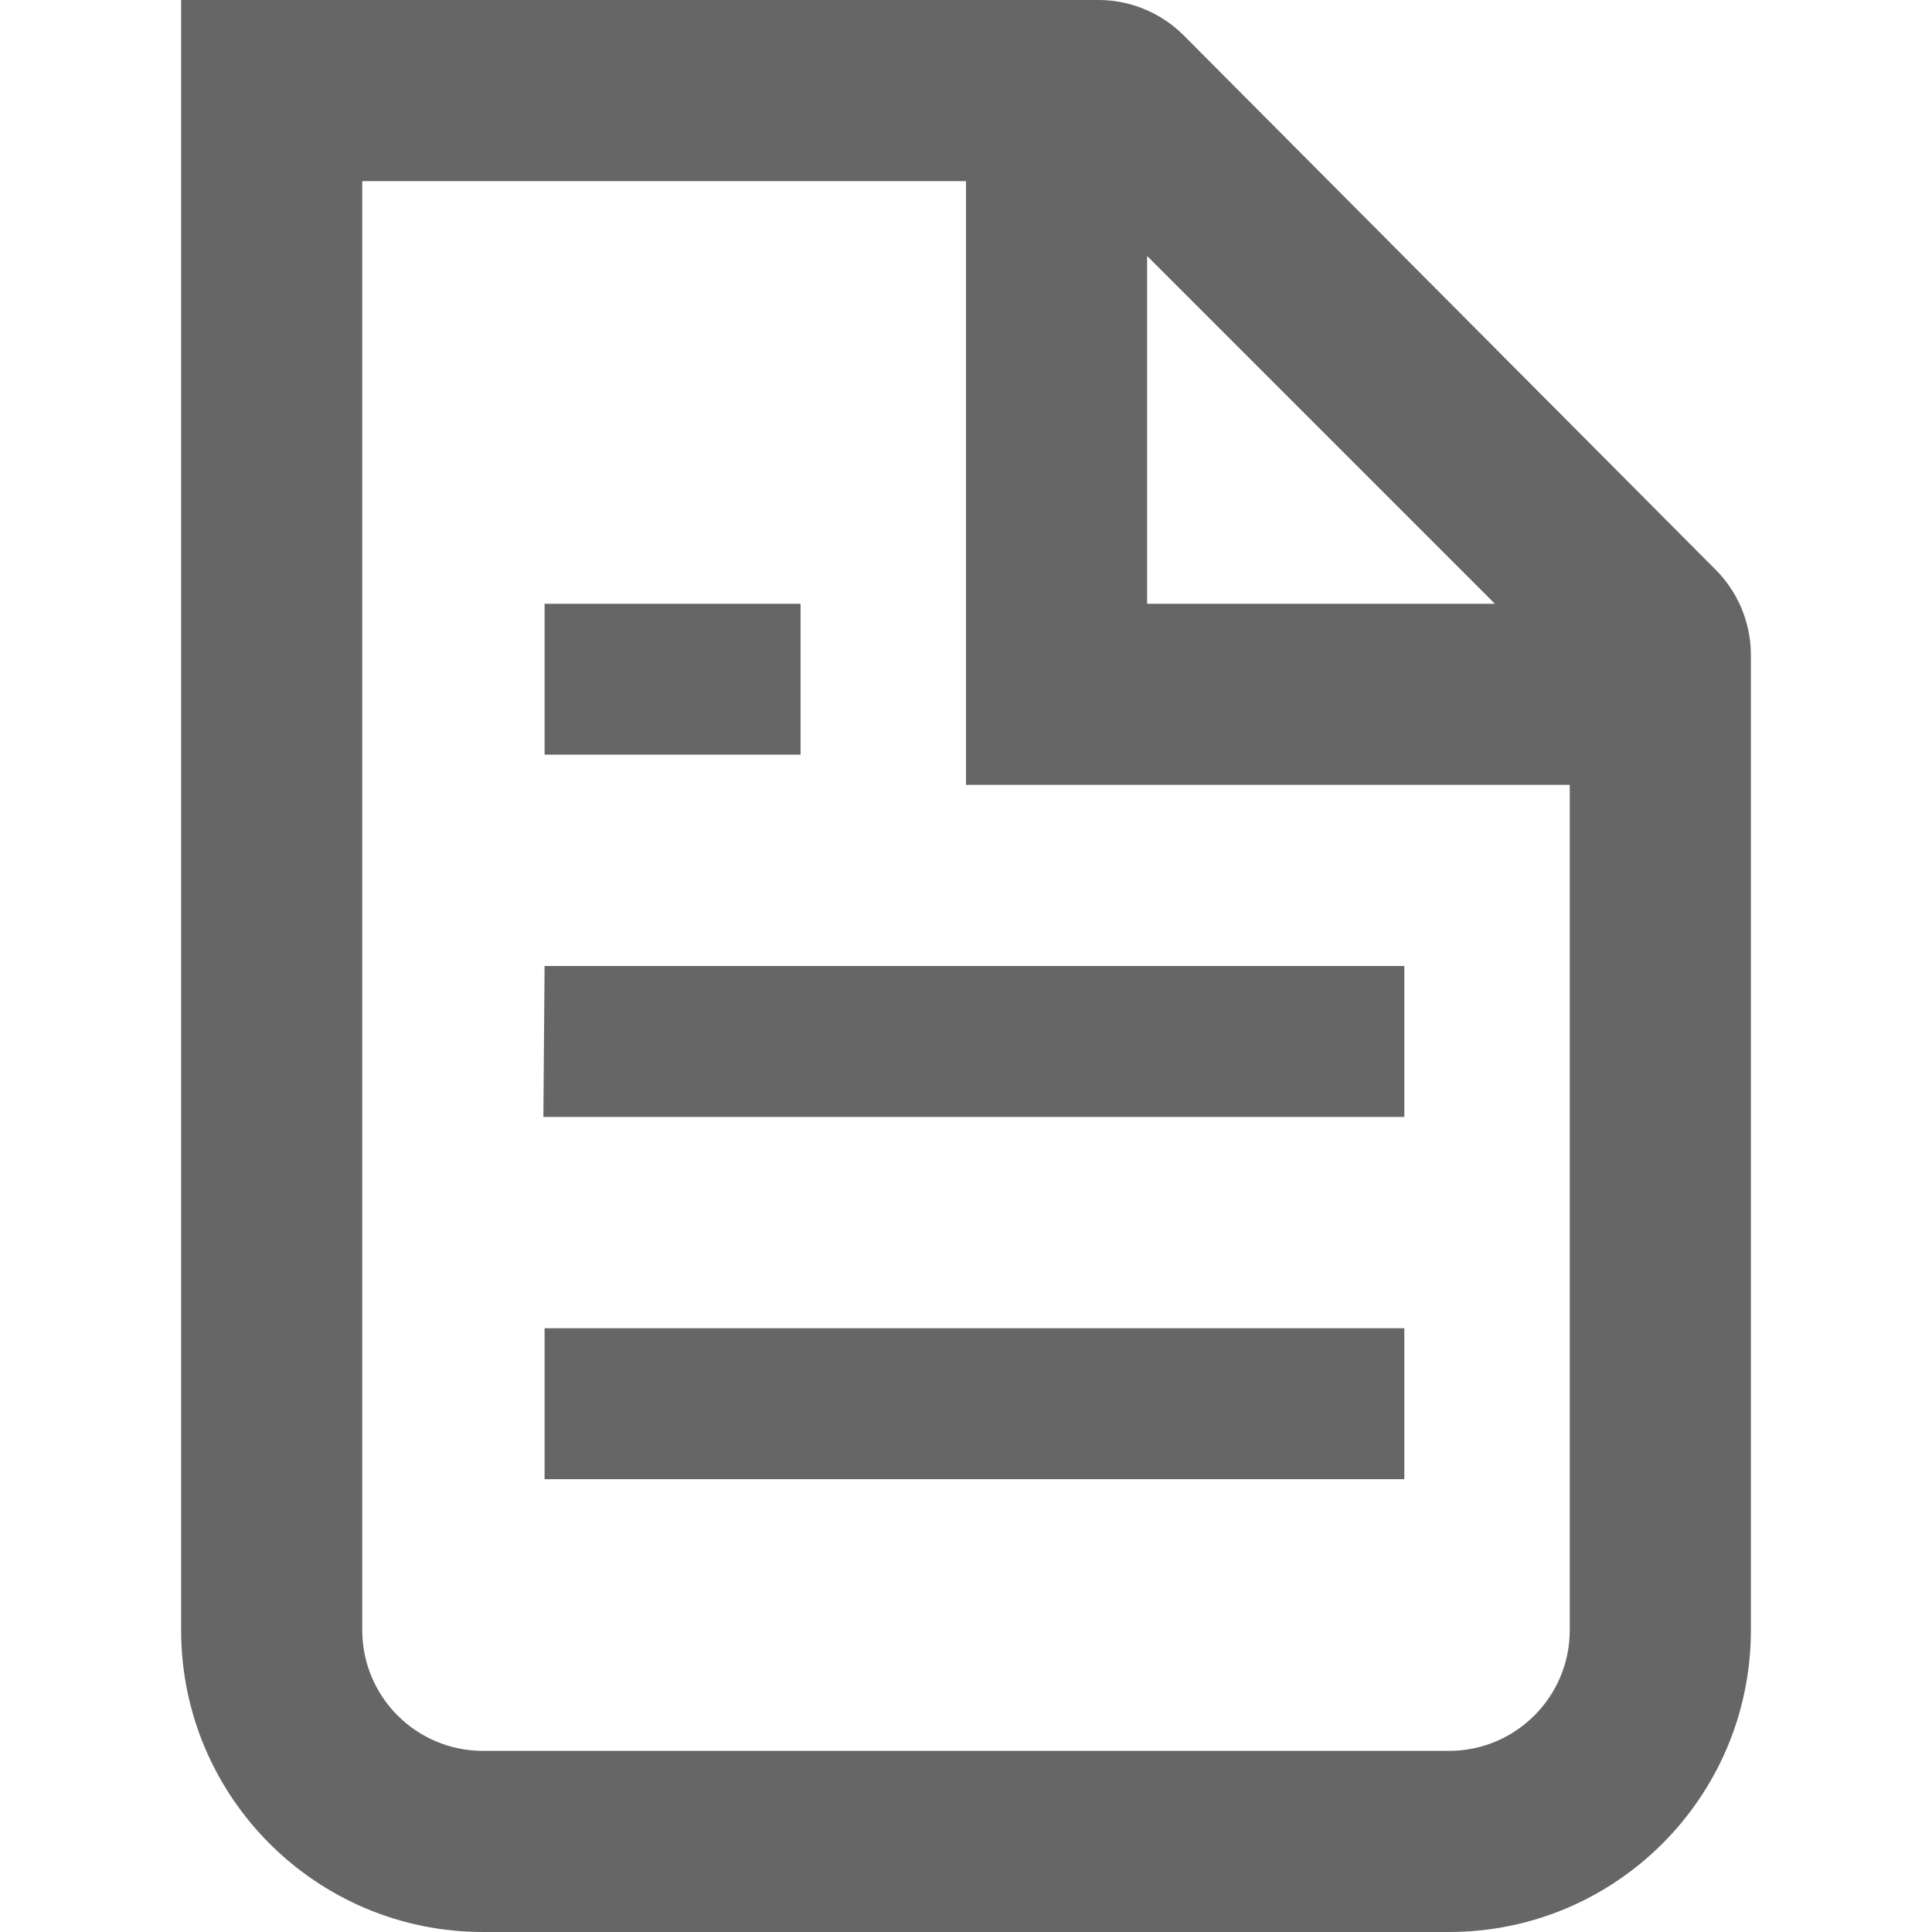
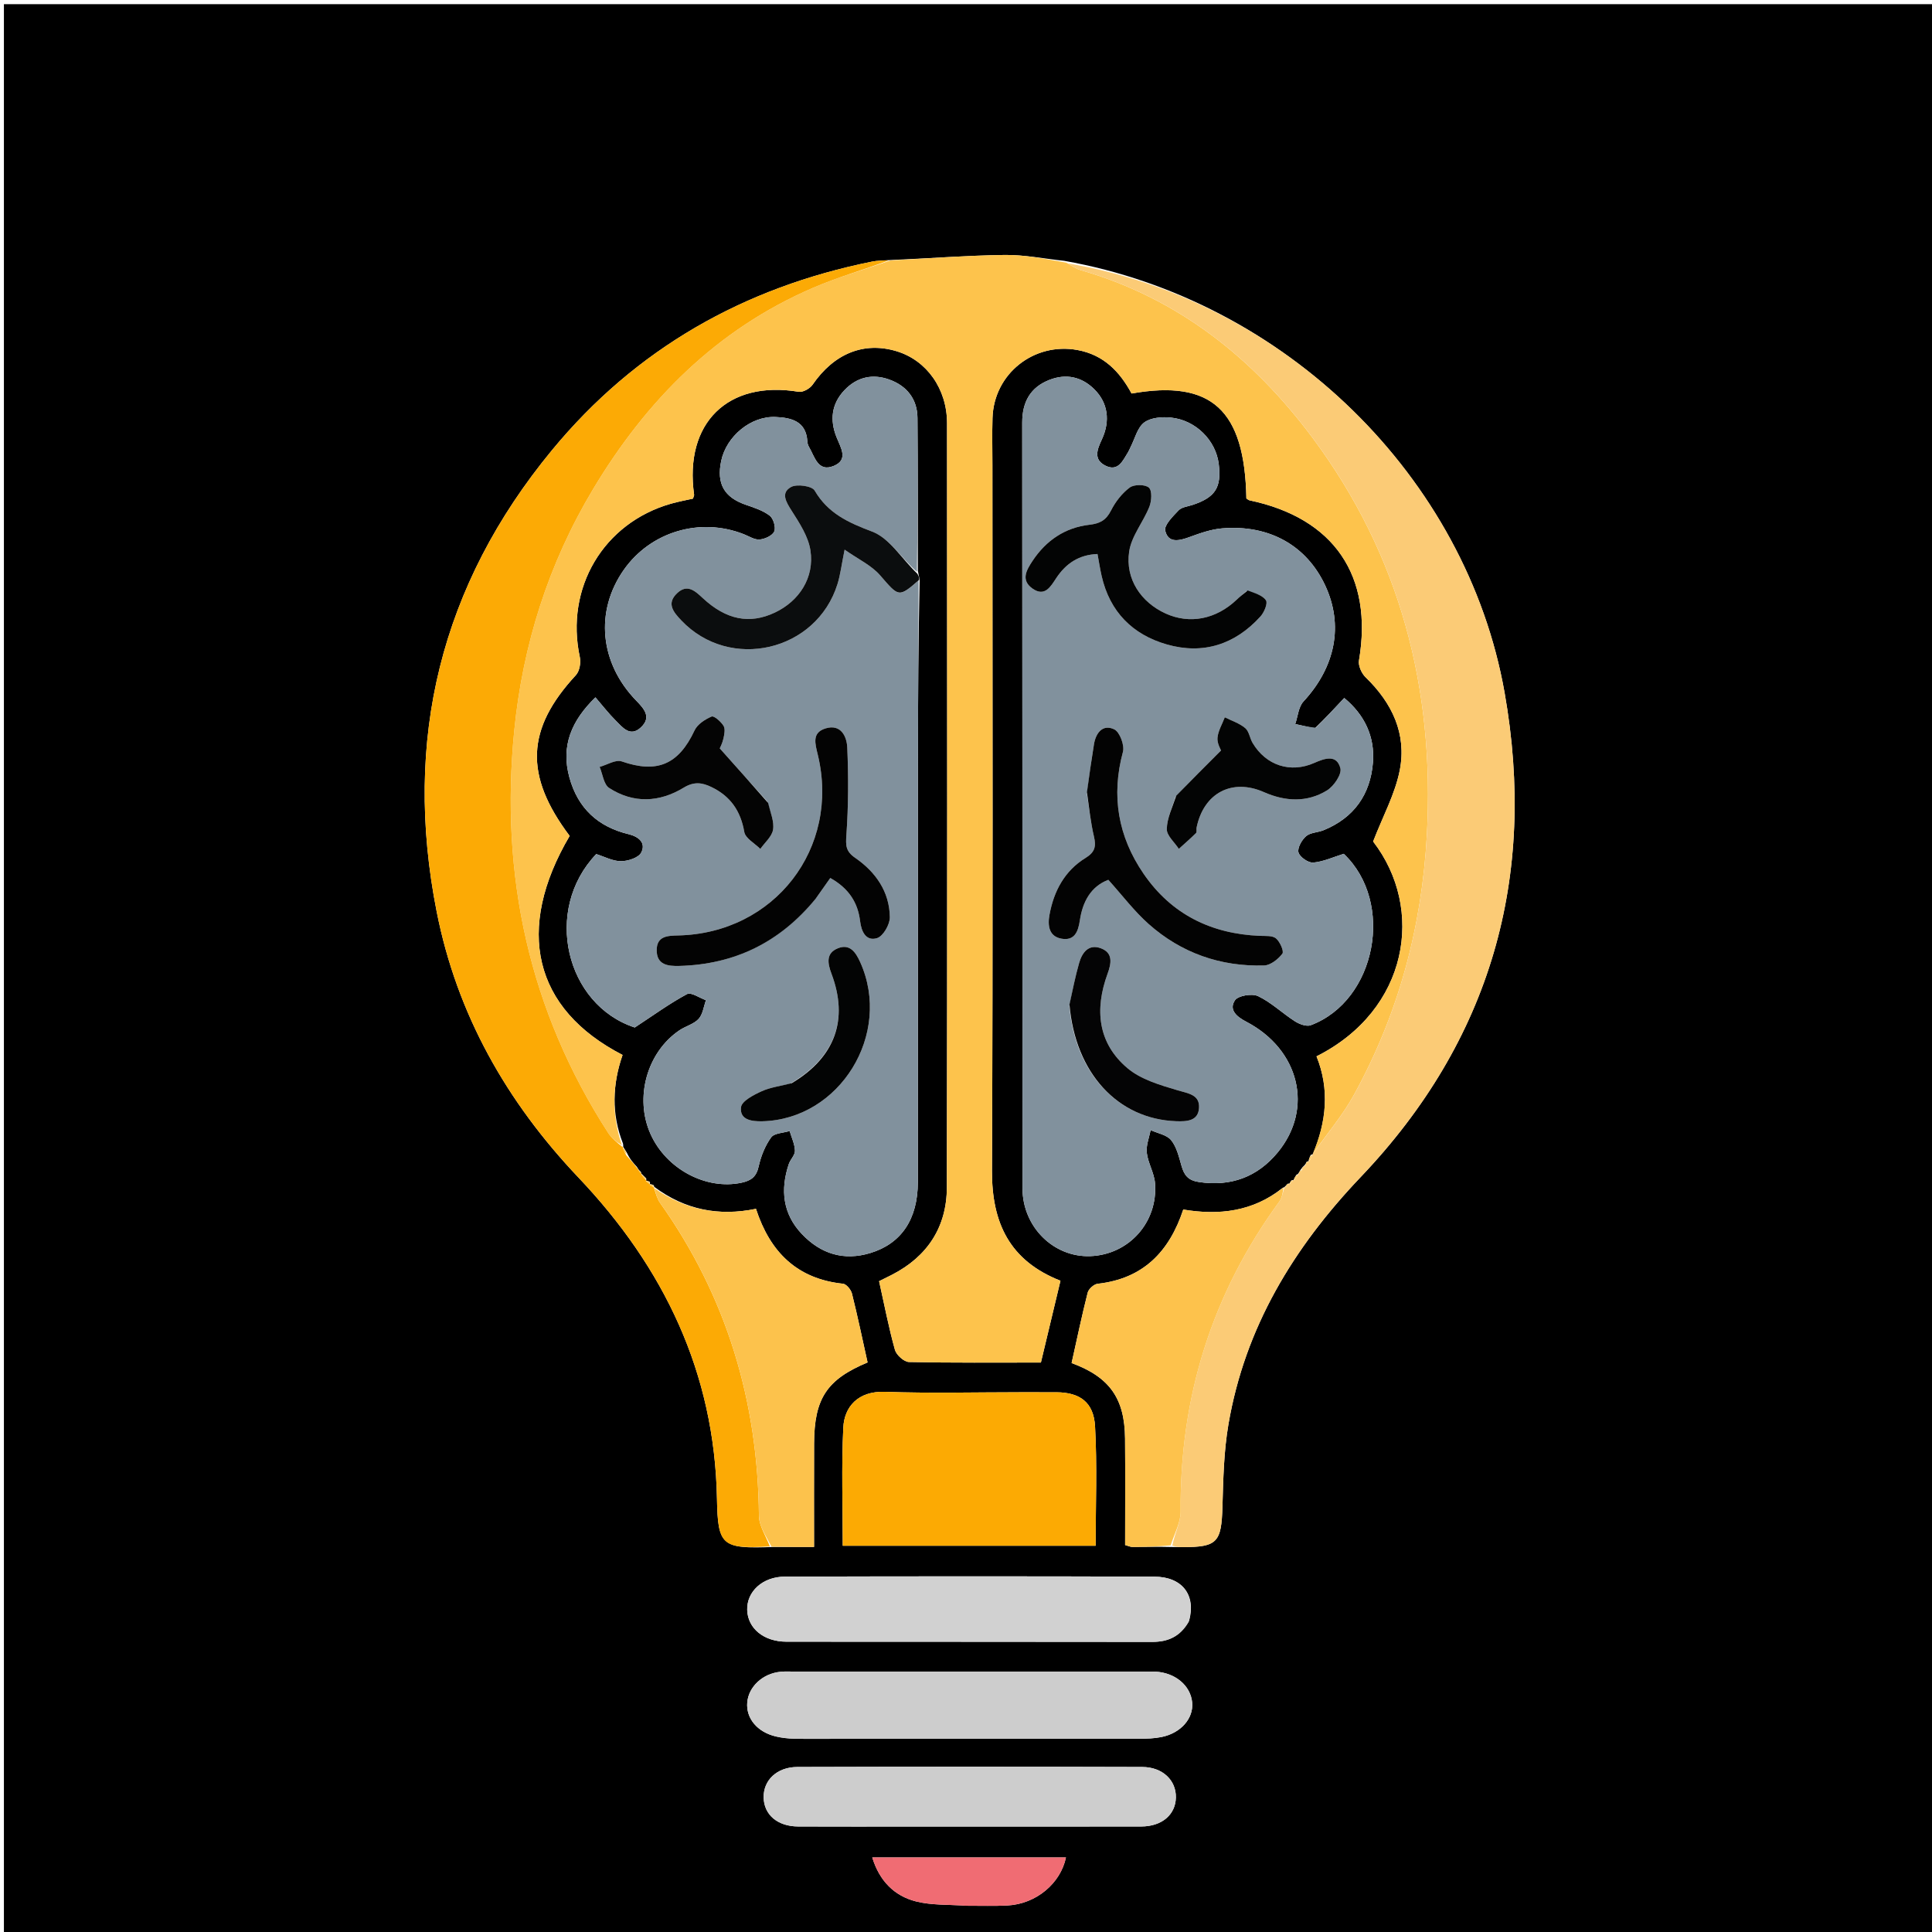
- <svg xmlns="http://www.w3.org/2000/svg" fill="none" viewBox="0 0 16 16">
-   <path d="M14.5 13.5V5.41a1 1 0 0 0-.3-.7L9.8.29A1 1 0 0 0 9.08 0H1.5v13.5A2.5 2.5 0 0 0 4 16h8a2.5 2.5 0 0 0 2.5-2.5m-1.5 0v-7H8v-5H3v12a1 1 0 0 0 1 1h8a1 1 0 0 0 1-1M9.5 5V2.12L12.38 5zM5.13 5h-.62v1.25h2.12V5zm-.62 3h7.12v1.25H4.5zm.62 3h-.62v1.25h7.12V11z" clip-rule="evenodd" fill="#666" fill-rule="evenodd" />
+ <svg xmlns="http://www.w3.org/2000/svg" version="1.1" id="Layer_1" x="0px" y="0px" width="100%" viewBox="0 0 512 512" enable-background="new 0 0 512 512" xml:space="preserve">
+   <path fill="#000000" opacity="1" stroke="none" d=" M299,513   C199.358,513 100.215,513 1.036,513   C1.036,342.399 1.036,171.798 1.036,1.099   C171.559,1.099 342.118,1.099 512.839,1.099   C512.839,171.667 512.839,342.333 512.839,513   C441.798,513 370.649,513 299,513  M341.206,313.722   C340.97,313.97 340.734,314.218 340.484,314.521   C340.484,314.521 340.428,314.53 339.838,314.858   C332.045,321.102 323.065,322.133 313.577,320.539   C309.851,331.802 302.883,338.884 290.886,340.216   C289.903,340.325 288.496,341.583 288.25,342.553   C286.675,348.755 285.37,355.027 283.988,361.222   C294.059,364.928 298.058,370.587 298.15,381.213   C298.232,390.649 298.167,400.085 298.167,409.453   C299.148,409.724 299.609,409.962 300.069,409.96   C303.392,409.945 306.715,409.881 310.926,409.979   C311.759,409.986 312.593,409.998 313.426,410   C322.617,410.014 323.696,408.711 323.961,399.288   C324.167,392.003 324.323,384.63 325.545,377.474   C329.93,351.793 342.79,330.616 360.602,311.925   C395.112,275.711 407.371,232.43 398.733,183.556   C388.613,126.293 340.324,79.405 282.018,69.119   C276.747,68.565 271.468,67.494 266.205,67.566   C256.138,67.704 246.079,68.492 235.158,68.956   C233.834,69.068 232.484,69.051 231.19,69.311   C197.136,76.155 168.471,92.413 146.321,119.25   C116.759,155.069 106.734,196.097 115.724,241.6   C121.102,268.819 134.259,292.003 153.325,312.086   C175.925,335.89 189.383,363.811 190.004,397.147   C190.234,409.53 191.231,410.543 204.925,409.958   C208.364,409.958 211.803,409.958 215.732,409.958   C215.732,400.456 215.703,391.506 215.74,382.557   C215.788,370.617 219.095,365.579 229.916,361.059   C228.57,355 227.294,348.875 225.778,342.81   C225.519,341.774 224.302,340.299 223.404,340.204   C211.207,338.919 204.065,331.803 200.34,320.35   C190.514,322.378 181.547,320.619 173.397,314.539   C173.397,314.539 173.407,314.715 173.261,314.102   C172.892,313.939 172.523,313.775 172.111,313.841   C172.111,313.841 172.344,313.862 172.233,313.214   C171.854,313.025 171.475,312.836 171.081,312.916   C171.081,312.916 171.351,312.917 171.26,312.295   C170.821,311.87 170.382,311.444 169.97,311.024   C169.97,311.024 169.969,311.052 169.816,310.518   C169.528,310.288 169.239,310.058 168.797,309.245   C167.858,308.225 166.919,307.204 166.131,305.496   C165.784,304.951 165.437,304.407 165.148,303.911   C165.148,303.911 165.218,303.879 165.11,303.094   C162.004,295.247 162.293,287.317 164.987,279.572   C141.352,267.391 136.393,246.271 150.963,221.526   C138.879,205.484 139.421,193.165 152.609,178.928   C153.582,177.878 153.979,175.63 153.661,174.149   C149.73,155.839 159.881,138.602 177.821,133.483   C179.824,132.911 181.885,132.543 183.644,132.143   C183.857,131.461 183.968,131.295 183.947,131.148   C181.265,112.089 192.887,100.706 211.668,103.829   C212.787,104.015 214.643,102.971 215.348,101.944   C221.026,93.68 228.951,90.442 237.656,93.093   C245.574,95.504 250.972,103.041 250.977,112.146   C251.012,179.643 251.058,247.139 250.93,314.635   C250.91,325.139 245.815,332.989 236.362,337.835   C235.227,338.417 234.078,338.975 232.97,339.526   C234.369,345.807 235.523,351.833 237.166,357.723   C237.545,359.084 239.577,360.914 240.883,360.943   C252.366,361.196 263.857,361.089 275.849,361.089   C277.58,353.852 279.29,346.702 281.034,339.408   C267.565,334.111 262.826,324.096 262.885,310.282   C263.151,247.953 263.001,185.623 263.001,123.293   C263.001,119.126 262.898,114.957 263.023,110.794   C263.378,99.009 274.025,90.651 285.534,92.756   C292.552,94.04 296.772,98.548 299.879,104.287   C321.095,100.536 329.859,108.65 330.303,132.092   C330.583,132.265 330.844,132.534 331.147,132.597   C353.558,137.306 363.951,152.618 360.143,175.043   C359.911,176.41 360.833,178.455 361.896,179.483   C368.932,186.288 372.841,194.491 370.948,204.141   C369.718,210.409 366.485,216.285 363.892,223.007   C377.661,240.854 373.327,267.65 348.891,279.944   C352.422,288.675 351.51,297.344 347.912,305.892   C347.912,305.892 347.893,305.828 347.329,306.091   C347.082,306.659 346.834,307.227 346.762,307.816   C346.762,307.816 346.749,307.64 346.24,307.911   C346.1,308.266 345.96,308.621 345.379,309.128   C345.117,309.343 344.998,309.62 344.549,310.167   C344.401,310.462 344.252,310.758 344.023,311.031   C344.023,311.031 344.071,311.099 343.543,311.345   C343.238,311.83 342.932,312.316 342.801,312.819   C342.801,312.819 342.787,312.645 342.24,312.812   C342.02,313.111 341.8,313.411 341.732,313.728   C341.732,313.728 341.705,313.578 341.206,313.722  M243.239,151.246   C243.216,137.75 243.251,124.253 243.139,110.758   C243.097,105.693 240.274,102.247 235.674,100.587   C231.278,99.001 227.145,99.877 223.805,103.383   C220.301,107.059 219.897,111.381 221.693,115.866   C222.828,118.702 224.921,121.838 220.928,123.481   C216.728,125.21 215.9,120.982 214.371,118.399   C214.126,117.985 213.984,117.459 213.955,116.976   C213.639,111.582 209.649,110.69 205.546,110.508   C198.98,110.217 192.508,115.62 191.133,122.114   C189.84,128.22 191.922,131.818 197.706,133.795   C199.889,134.542 202.207,135.292 203.988,136.66   C204.965,137.411 205.653,139.753 205.191,140.827   C204.713,141.935 202.727,142.845 201.321,142.973   C199.983,143.095 198.53,142.129 197.15,141.584   C185.526,136.986 172.385,140.893 165.273,151.072   C157.641,161.997 158.91,175.687 168.6,185.664   C170.747,187.875 172.716,190.091 169.83,192.782   C166.977,195.444 164.971,192.741 163.146,190.931   C161.299,189.099 159.703,187.013 157.797,184.806   C151.544,190.891 148.559,197.599 150.912,206.088   C153.166,214.22 158.474,219.118 166.613,221.075   C169.222,221.702 171.276,223.371 169.925,225.949   C169.206,227.322 166.41,228.225 164.552,228.224   C162.358,228.222 160.165,227.013 158.009,226.34   C143.814,241.198 149.941,266.325 168.221,272.296   C173.178,269.045 177.456,265.926 182.077,263.444   C183.148,262.869 185.387,264.468 187.088,265.066   C186.473,266.753 186.26,268.809 185.137,270.028   C183.857,271.418 181.683,271.937 180.042,273.049   C171.415,278.894 168.097,290.959 172.408,300.553   C176.593,309.868 187.188,315.429 196.503,313.431   C199.107,312.873 200.45,311.848 201.056,309.109   C201.654,306.41 202.756,303.64 204.358,301.422   C205.187,300.275 207.579,300.257 209.264,299.728   C209.773,301.468 210.62,303.199 210.67,304.952   C210.703,306.12 209.444,307.269 209.028,308.515   C206.753,315.326 207.443,321.72 212.528,327.054   C217.505,332.276 223.592,334.229 230.705,332.049   C238.849,329.552 243.228,323.116 243.238,313.274   C243.274,275.782 243.236,238.29 243.263,200.798   C243.274,185.139 243.379,169.481 243.716,153.542   C243.609,153.093 243.503,152.644 243.239,151.246  M348.425,193.044   C346.7,192.653 344.975,192.262 343.25,191.871   C343.949,189.854 344.107,187.336 345.435,185.901   C353.914,176.741 356.115,165.67 351.174,155.117   C346.237,144.573 336.387,138.996 323.891,140.021   C320.983,140.26 318.085,141.281 315.312,142.296   C312.563,143.304 309.597,144.059 308.797,140.637   C308.454,139.166 310.833,136.833 312.345,135.243   C313.163,134.384 314.75,134.234 316.008,133.819   C322.07,131.819 323.762,129.186 322.975,122.924   C322.195,116.719 316.923,111.351 310.325,110.667   C307.974,110.423 304.964,110.653 303.231,111.96   C301.412,113.331 300.762,116.253 299.606,118.499   C299.378,118.943 299.21,119.421 298.948,119.842   C297.556,122.075 296.332,125.086 292.947,123.401   C289.736,121.804 290.728,119.166 291.963,116.541   C294.335,111.501 293.575,106.723 290.04,103.198   C286.618,99.786 282.482,98.971 278.106,100.672   C273.083,102.625 270.895,106.508 270.9,111.997   C270.967,179.632 270.927,247.267 270.973,314.902   C270.98,325.151 279.224,333.255 288.951,332.891   C299.133,332.509 306.89,323.948 306.095,313.577   C305.886,310.855 304.243,308.257 303.913,305.523   C303.679,303.581 304.543,301.507 304.917,299.492   C306.784,300.345 309.222,300.738 310.373,302.168   C311.844,303.994 312.433,306.612 313.114,308.972   C313.82,311.417 314.819,312.81 317.713,313.247   C326.246,314.537 333.261,311.87 338.591,305.425   C348.222,293.78 344.366,278.116 330.262,270.76   C327.759,269.455 325.586,267.632 327.263,265.103   C328.099,263.842 331.801,263.224 333.408,263.99   C336.918,265.664 339.844,268.525 343.166,270.654   C344.338,271.405 346.225,272.121 347.353,271.698   C364.745,265.178 369.674,239.114 356.108,226.267   C353.394,227.109 350.752,228.349 348.022,228.593   C346.732,228.708 344.463,227.143 344.116,225.92   C343.776,224.721 344.972,222.597 346.12,221.602   C347.263,220.612 349.231,220.635 350.757,220.016   C358.788,216.756 363.156,210.56 363.84,202.126   C364.406,195.152 361.564,189.373 356.238,184.974   C353.574,187.828 351.313,190.25 348.425,193.044  M270.49,368.958   C258.513,368.959 246.524,369.272 234.563,368.843   C227.3,368.583 223.749,372.903 223.484,378.306   C222.975,388.699 223.336,399.134 223.336,409.637   C245.947,409.637 268.124,409.637 290.357,409.637   C290.357,398.86 290.785,388.4 290.2,377.997   C289.839,371.578 286.153,369.009 279.967,368.963   C277.14,368.942 274.312,368.959 270.49,368.958  M222.504,460.8   C248.957,460.8 275.411,460.81 301.864,460.782   C303.846,460.78 305.87,460.721 307.802,460.331   C312.961,459.289 316.33,455.381 315.938,451.174   C315.518,446.673 311.424,443.249 306.135,443.002   C305.139,442.956 304.139,442.993 303.141,442.993   C272.362,442.993 241.582,442.993 210.803,442.994   C209.472,442.994 208.131,442.908 206.812,443.04   C202.113,443.509 198.4,446.977 198.032,451.144   C197.66,455.351 200.665,459.012 205.609,460.18   C207.208,460.558 208.881,460.735 210.526,460.773   C214.184,460.859 217.846,460.8 222.504,460.8  M315.144,429.434   C316.975,422.713 313.351,417.857 305.865,417.83   C273.243,417.709 240.621,417.732 207.999,417.822   C202.057,417.838 197.864,421.829 198.016,426.67   C198.168,431.529 202.399,435.059 208.423,435.066   C240.712,435.106 273.002,435.06 305.292,435.12   C309.464,435.128 312.728,433.804 315.144,429.434  M242.5,484.052   C262.478,484.051 282.456,484.069 302.434,484.036   C307.892,484.028 311.525,480.923 311.621,476.371   C311.716,471.828 308.136,468.287 302.7,468.271   C272.234,468.177 241.767,468.178 211.301,468.27   C205.862,468.286 202.28,471.817 202.374,476.357   C202.469,480.943 206.06,484.013 211.533,484.037   C221.522,484.08 231.511,484.051 242.5,484.052  M256.508,505.044   C260,505.03 263.501,505.155 266.985,504.971   C274.57,504.573 281.046,499.148 282.489,492.25   C265.478,492.25 248.451,492.25 231.158,492.25   C233.062,498.452 236.983,502.425 242.734,503.892   C246.828,504.937 251.248,504.706 256.508,505.044  z" />
+   <path fill="#81919D" opacity="1" stroke="none" d=" M348.738,192.858   C351.313,190.25 353.574,187.828 356.238,184.974   C361.564,189.373 364.406,195.152 363.84,202.126   C363.156,210.56 358.788,216.756 350.757,220.016   C349.231,220.635 347.263,220.612 346.12,221.602   C344.972,222.597 343.776,224.721 344.116,225.92   C344.463,227.143 346.732,228.708 348.022,228.593   C350.752,228.349 353.394,227.109 356.108,226.267   C369.674,239.114 364.745,265.178 347.353,271.698   C346.225,272.121 344.338,271.405 343.166,270.654   C339.844,268.525 336.918,265.664 333.408,263.99   C331.801,263.224 328.099,263.842 327.263,265.103   C325.586,267.632 327.759,269.455 330.262,270.76   C344.366,278.116 348.222,293.78 338.591,305.425   C333.261,311.87 326.246,314.537 317.713,313.247   C314.819,312.81 313.82,311.417 313.114,308.972   C312.433,306.612 311.844,303.994 310.373,302.168   C309.222,300.738 306.784,300.345 304.917,299.492   C304.543,301.507 303.679,303.581 303.913,305.523   C304.243,308.257 305.886,310.855 306.095,313.577   C306.89,323.948 299.133,332.509 288.951,332.891   C279.224,333.255 270.98,325.151 270.973,314.902   C270.927,247.267 270.967,179.632 270.9,111.997   C270.895,106.508 273.083,102.625 278.106,100.672   C282.482,98.971 286.618,99.786 290.04,103.198   C293.575,106.723 294.335,111.501 291.963,116.541   C290.728,119.166 289.736,121.804 292.947,123.401   C296.332,125.086 297.556,122.075 298.948,119.842   C299.21,119.421 299.378,118.943 299.606,118.499   C300.762,116.253 301.412,113.331 303.231,111.96   C304.964,110.653 307.974,110.423 310.325,110.667   C316.923,111.351 322.195,116.719 322.975,122.924   C323.762,129.186 322.07,131.819 316.008,133.819   C314.75,134.234 313.163,134.384 312.345,135.243   C310.833,136.833 308.454,139.166 308.797,140.637   C309.597,144.059 312.563,143.304 315.312,142.296   C318.085,141.281 320.983,140.26 323.891,140.021   C336.387,138.996 346.237,144.573 351.174,155.117   C356.115,165.67 353.914,176.741 345.435,185.901   C344.107,187.336 343.949,189.854 343.25,191.871   C344.975,192.262 346.7,192.653 348.738,192.858  M288.05,210.422   C288.646,214.182 289.037,217.99 289.907,221.685   C290.523,224.299 290.181,225.827 287.694,227.353   C282.136,230.763 279.261,236.152 278.12,242.462   C277.609,245.287 277.966,248.17 281.321,248.763   C284.722,249.364 285.726,246.968 286.172,243.921   C286.897,238.962 289.115,234.903 293.715,233.163   C297.447,237.303 300.569,241.465 304.38,244.853   C313.044,252.557 323.426,256.19 335.005,255.859   C336.704,255.81 338.729,254.196 339.842,252.729   C340.318,252.1 339.204,249.56 338.15,248.684   C337.197,247.891 335.347,248.071 333.885,248.012   C320.941,247.483 310.406,242.279 303.044,231.528   C296.311,221.693 294.429,210.939 297.594,199.242   C298.065,197.501 296.735,193.973 295.282,193.281   C292.271,191.848 290.413,194.166 289.913,197.244   C289.25,201.323 288.666,205.416 288.05,210.422  M330.33,156.659   C329.456,157.418 328.551,158.145 327.712,158.941   C322.246,164.132 315.266,165.49 308.889,162.58   C302.398,159.617 298.159,153.461 299.241,146.162   C299.852,142.038 302.994,138.336 304.596,134.286   C305.198,132.763 305.358,130.031 304.472,129.231   C303.49,128.343 300.565,128.333 299.408,129.188   C297.349,130.708 295.603,132.975 294.432,135.287   C293.133,137.851 291.514,138.745 288.709,139.067   C282.261,139.805 277.242,143.208 273.645,148.624   C272.02,151.071 270.43,153.764 273.661,156.005   C276.917,158.264 278.459,155.397 279.904,153.219   C282.525,149.267 285.97,147.014 290.847,146.816   C291.266,149.065 291.54,150.866 291.943,152.637   C294.101,162.12 300.144,168.198 309.249,170.793   C318.871,173.536 327.323,170.789 334.049,163.355   C335.021,162.28 336.018,159.902 335.5,159.102   C334.63,157.761 332.551,157.204 330.33,156.659  M311.498,211.19   C310.665,214.033 309.259,216.866 309.213,219.721   C309.185,221.449 311.266,223.211 312.4,224.958   C313.929,223.572 315.495,222.222 316.956,220.767   C317.224,220.499 317.014,219.792 317.113,219.307   C318.998,210.143 326.519,206.197 334.944,209.919   C340.589,212.413 346.368,212.729 351.672,209.467   C353.48,208.355 355.63,205.197 355.216,203.597   C354.257,199.894 351.162,200.912 348.31,202.175   C341.969,204.985 335.509,202.842 331.967,196.91   C331.206,195.636 331.028,193.817 329.994,192.949   C328.467,191.668 326.414,191.014 324.585,190.093   C323.897,191.901 322.813,193.673 322.647,195.528   C322.514,197.014 323.495,198.599 323.584,198.883   C319.286,203.189 315.602,206.878 311.498,211.19  M283.387,266.631   C284.964,284.43 296.257,296.562 311.654,297.131   C314.543,297.237 317.498,297.086 317.75,293.687   C318.017,290.09 314.933,289.784 312.033,288.924   C307.402,287.551 302.317,286.068 298.761,283.054   C290.897,276.389 290.067,267.474 293.516,258.054   C294.512,255.333 295.041,252.539 291.754,251.307   C288.507,250.089 286.778,252.416 285.982,255.197   C284.983,258.685 284.282,262.258 283.387,266.631  z" />
+   <path fill="#81919D" opacity="1" stroke="none" d=" M243.442,153.822   C243.379,169.481 243.274,185.139 243.263,200.798   C243.236,238.29 243.274,275.782 243.238,313.274   C243.228,323.116 238.849,329.552 230.705,332.049   C223.592,334.229 217.505,332.276 212.528,327.054   C207.443,321.72 206.753,315.326 209.028,308.515   C209.444,307.269 210.703,306.12 210.67,304.952   C210.62,303.199 209.773,301.468 209.264,299.728   C207.579,300.257 205.187,300.275 204.358,301.422   C202.756,303.64 201.654,306.41 201.056,309.109   C200.45,311.848 199.107,312.873 196.503,313.431   C187.188,315.429 176.593,309.868 172.408,300.553   C168.097,290.959 171.415,278.894 180.042,273.049   C181.683,271.937 183.857,271.418 185.137,270.028   C186.26,268.809 186.473,266.753 187.088,265.066   C185.387,264.468 183.148,262.869 182.077,263.444   C177.456,265.926 173.178,269.045 168.221,272.296   C149.941,266.325 143.814,241.198 158.009,226.34   C160.165,227.013 162.358,228.222 164.552,228.224   C166.41,228.225 169.206,227.322 169.925,225.949   C171.276,223.371 169.222,221.702 166.613,221.075   C158.474,219.118 153.166,214.22 150.912,206.088   C148.559,197.599 151.544,190.891 157.797,184.806   C159.703,187.013 161.299,189.099 163.146,190.931   C164.971,192.741 166.977,195.444 169.83,192.782   C172.716,190.091 170.747,187.875 168.6,185.664   C158.91,175.687 157.641,161.997 165.273,151.072   C172.385,140.893 185.526,136.986 197.15,141.584   C198.53,142.129 199.983,143.095 201.321,142.973   C202.727,142.845 204.713,141.935 205.191,140.827   C205.653,139.753 204.965,137.411 203.988,136.66   C202.207,135.292 199.889,134.542 197.706,133.795   C191.922,131.818 189.84,128.22 191.133,122.114   C192.508,115.62 198.98,110.217 205.546,110.508   C209.649,110.69 213.639,111.582 213.955,116.976   C213.984,117.459 214.126,117.985 214.371,118.399   C215.9,120.982 216.728,125.21 220.928,123.481   C224.921,121.838 222.828,118.702 221.693,115.866   C219.897,111.381 220.301,107.059 223.805,103.383   C227.145,99.877 231.278,99.001 235.674,100.587   C240.274,102.247 243.097,105.693 243.139,110.758   C243.251,124.253 243.216,137.75 243,151.534   C238.943,148.044 235.746,142.62 231.155,140.886   C224.784,138.479 219.449,136.075 215.883,129.988   C215.175,128.78 211.172,128.208 209.639,129.058   C206.84,130.61 208.296,133.005 209.8,135.365   C211.876,138.621 214.201,142.165 214.769,145.841   C215.884,153.045 211.817,159.288 205.331,162.343   C198.668,165.483 192.47,164.29 186.245,158.503   C184.167,156.571 182.124,154.666 179.441,157.204   C176.519,159.97 178.511,162.256 180.554,164.415   C193.397,177.986 216.385,172.659 221.946,154.773   C222.714,152.305 223.015,149.692 223.831,145.669   C227.417,148.193 230.931,149.81 233.241,152.471   C238.224,158.211 238.099,158.449 243.442,153.822  M216.393,237.845   C217.593,236.143 218.792,234.441 220.035,232.677   C224.945,235.424 227.357,239.216 227.937,244.123   C228.278,247.002 229.58,249.501 232.438,248.608   C234.044,248.106 235.84,244.994 235.818,243.078   C235.737,236.301 232.049,231.07 226.645,227.348   C224.094,225.592 224.109,224.062 224.306,221.26   C224.849,213.57 224.87,205.812 224.535,198.105   C224.408,195.192 222.865,191.784 218.778,193.036   C215.085,194.168 216.024,197.102 216.735,200.06   C222.682,224.81 205.228,247.33 179.725,247.905   C176.879,247.97 174.051,248.072 174.033,251.778   C174.013,255.72 177,256.061 180.018,255.981   C194.668,255.592 206.667,249.758 216.393,237.845  M203.35,212.432   C199.273,207.869 195.195,203.306 190.747,198.33   C190.792,198.215 191.424,197.016 191.713,195.739   C191.962,194.635 192.253,193.177 191.746,192.356   C191.054,191.235 189.22,189.621 188.586,189.89   C186.846,190.631 184.828,191.939 184.069,193.561   C179.817,202.645 174.108,205.031 164.754,201.777   C163.167,201.225 160.875,202.701 158.909,203.24   C159.715,205.144 159.982,207.877 161.419,208.81   C167.86,212.993 174.769,212.648 181.168,208.751   C183.927,207.071 186.05,207.381 188.524,208.568   C193.553,210.982 196.277,214.888 197.243,220.475   C197.536,222.17 200.015,223.486 201.492,224.975   C202.679,223.284 204.569,221.709 204.87,219.872   C205.22,217.737 204.18,215.373 203.35,212.432  M209.45,287.179   C206.905,287.816 204.209,288.121 201.86,289.188   C199.737,290.152 196.577,291.778 196.379,293.414   C195.982,296.704 199.036,297.218 201.999,297.149   C222.555,296.67 236.538,274.007 227.968,254.995   C226.786,252.371 225.217,249.999 222.009,251.321   C218.862,252.617 219.298,255.243 220.352,258.046   C224.92,270.192 221.343,280.174 209.45,287.179  z" />
+   <path fill="#FDC34C" opacity="1" stroke="none" d=" M347.848,305.872   C351.51,297.344 352.422,288.675 348.891,279.944   C373.327,267.65 377.661,240.854 363.892,223.007   C366.485,216.285 369.718,210.409 370.948,204.141   C372.841,194.491 368.932,186.288 361.896,179.483   C360.833,178.455 359.911,176.41 360.143,175.043   C363.951,152.618 353.558,137.306 331.147,132.597   C330.844,132.534 330.583,132.265 330.304,132.09   C329.859,108.65 321.095,100.536 299.879,104.287   C296.772,98.548 292.552,94.04 285.534,92.756   C274.025,90.651 263.378,99.009 263.023,110.794   C262.898,114.957 263.001,119.126 263.001,123.293   C263.001,185.623 263.151,247.953 262.885,310.282   C262.826,324.096 267.565,334.111 281.034,339.408   C279.29,346.702 277.58,353.852 275.849,361.089   C263.857,361.089 252.366,361.196 240.883,360.943   C239.577,360.914 237.545,359.084 237.166,357.723   C235.523,351.833 234.369,345.807 232.97,339.526   C234.078,338.975 235.227,338.417 236.362,337.835   C245.815,332.989 250.91,325.139 250.93,314.635   C251.058,247.139 251.012,179.643 250.977,112.146   C250.972,103.041 245.574,95.504 237.656,93.093   C228.951,90.442 221.026,93.68 215.348,101.944   C214.643,102.971 212.787,104.015 211.668,103.829   C192.887,100.706 181.265,112.089 183.947,131.148   C183.968,131.295 183.857,131.461 183.644,132.143   C181.885,132.543 179.824,132.911 177.821,133.483   C159.881,138.602 149.73,155.839 153.661,174.149   C153.979,175.63 153.582,177.878 152.609,178.928   C139.421,193.165 138.879,205.484 150.963,221.526   C136.393,246.271 141.352,267.391 164.987,279.572   C162.293,287.317 162.004,295.247 164.81,303.484   C163.4,302.684 162.079,301.63 161.21,300.285   C140.174,267.721 132.48,231.896 136.28,193.643   C138.538,170.914 145.331,149.384 157.164,129.646   C171.288,106.087 189.87,87.319 215.415,76.295   C222.087,73.416 229.139,71.415 236.016,69.01   C246.079,68.492 256.138,67.704 266.205,67.566   C271.468,67.494 276.747,68.565 282.61,69.609   C284.242,70.595 285.238,71.251 286.332,71.565   C312.209,79.009 332.165,94.946 347.898,116.094   C371.028,147.185 380.241,182.483 378.146,221.113   C376.815,245.655 370.633,268.657 358.836,290.11   C355.767,295.69 351.542,300.635 347.848,305.872  z" />
+   <path fill="#FCAA05" opacity="1" stroke="none" d=" M235.587,68.983   C229.139,71.415 222.087,73.416 215.415,76.295   C189.87,87.319 171.288,106.087 157.164,129.646   C145.331,149.384 138.538,170.914 136.28,193.643   C132.48,231.896 140.174,267.721 161.21,300.285   C162.079,301.63 163.4,302.684 164.864,303.877   C165.218,303.879 165.148,303.911 165.095,304.213   C165.355,305.071 165.668,305.627 165.98,306.183   C166.919,307.204 167.858,308.225 169.007,309.772   C169.467,310.55 169.718,310.801 169.969,311.052   C169.969,311.052 169.97,311.024 170.033,311.325   C170.515,312.056 170.933,312.487 171.351,312.917   C171.351,312.917 171.081,312.916 171.216,313.06   C171.681,313.423 172.012,313.643 172.344,313.862   C172.344,313.862 172.111,313.841 172.235,314.015   C172.708,314.365 173.057,314.54 173.407,314.715   C173.407,314.715 173.397,314.539 173.344,314.895   C173.829,316.432 174.192,317.739 174.931,318.779   C192.557,343.603 200.865,371.321 201.126,401.663   C201.149,404.391 203.01,407.103 204.017,409.823   C191.231,410.543 190.234,409.53 190.004,397.147   C189.383,363.811 175.925,335.89 153.325,312.086   C134.259,292.003 121.102,268.819 115.724,241.6   C106.734,196.097 116.759,155.069 146.321,119.25   C168.471,92.413 197.136,76.155 231.19,69.311   C232.484,69.051 233.834,69.068 235.587,68.983  z" />
+   <path fill="#FBCB76" opacity="1" stroke="none" d=" M347.88,305.882   C351.542,300.635 355.767,295.69 358.836,290.11   C370.633,268.657 376.815,245.655 378.146,221.113   C380.241,182.483 371.028,147.185 347.898,116.094   C332.165,94.946 312.209,79.009 286.332,71.565   C285.238,71.251 284.242,70.595 282.919,69.794   C340.324,79.405 388.613,126.293 398.733,183.556   C407.371,232.43 395.112,275.711 360.602,311.925   C342.79,330.616 329.93,351.793 325.545,377.474   C324.323,384.63 324.167,392.003 323.961,399.288   C323.696,408.711 322.617,410.014 313.426,410   C312.593,409.998 311.759,409.986 310.675,409.608   C311.282,406.343 312.903,403.443 312.88,400.556   C312.635,370.298 321.157,342.915 339.024,318.448   C339.809,317.373 339.974,315.846 340.428,314.53   C340.428,314.53 340.484,314.521 340.778,314.494   C341.283,314.17 341.494,313.874 341.705,313.578   C341.705,313.578 341.732,313.728 341.94,313.651   C342.361,313.264 342.574,312.954 342.787,312.645   C342.787,312.645 342.801,312.819 343.004,312.718   C343.495,312.111 343.783,311.605 344.071,311.099   C344.071,311.099 344.023,311.031 344.27,310.908   C344.767,310.56 344.936,310.284 345.022,309.957   C344.998,309.62 345.117,309.343 345.837,308.895   C346.447,308.321 346.598,307.981 346.749,307.64   C346.749,307.64 346.762,307.816 346.978,307.686   C347.426,306.979 347.66,306.404 347.893,305.828   C347.893,305.828 347.912,305.892 347.88,305.882  z" />
+   <path fill="#FCAA03" opacity="1" stroke="none" d=" M270.987,368.958   C274.312,368.959 277.14,368.942 279.967,368.963   C286.153,369.009 289.839,371.578 290.2,377.997   C290.785,388.4 290.357,398.86 290.357,409.637   C268.124,409.637 245.947,409.637 223.336,409.637   C223.336,399.134 222.975,388.699 223.484,378.306   C223.749,372.903 227.3,368.583 234.563,368.843   C246.524,369.272 258.513,368.959 270.987,368.958  z" />
+   <path fill="#FCC24C" opacity="1" stroke="none" d=" M204.471,409.89   C203.01,407.103 201.149,404.391 201.126,401.663   C200.865,371.321 192.557,343.603 174.931,318.779   C174.192,317.739 173.829,316.432 173.432,314.889   C181.547,320.619 190.514,322.378 200.34,320.35   C204.065,331.803 211.207,338.919 223.404,340.204   C224.302,340.299 225.519,341.774 225.778,342.81   C227.294,348.875 228.57,355 229.916,361.059   C219.095,365.579 215.788,370.617 215.74,382.557   C215.703,391.506 215.732,400.456 215.732,409.958   C211.803,409.958 208.364,409.958 204.471,409.89  z" />
+   <path fill="#FDC24C" opacity="1" stroke="none" d=" M340.133,314.694   C339.974,315.846 339.809,317.373 339.024,318.448   C321.157,342.915 312.635,370.298 312.88,400.556   C312.903,403.443 311.282,406.343 310.231,409.535   C306.715,409.881 303.392,409.945 300.069,409.96   C299.609,409.962 299.148,409.724 298.167,409.453   C298.167,400.085 298.232,390.649 298.15,381.213   C298.058,370.587 294.059,364.928 283.988,361.222   C285.37,355.027 286.675,348.755 288.25,342.553   C288.496,341.583 289.903,340.325 290.886,340.216   C302.883,338.884 309.851,331.802 313.577,320.539   C323.065,322.133 332.045,321.102 340.133,314.694  z" />
+   <path fill="#CDCDCD" opacity="1" stroke="none" d=" M222.005,460.8   C217.846,460.8 214.184,460.859 210.526,460.773   C208.881,460.735 207.208,460.558 205.609,460.18   C200.665,459.012 197.66,455.351 198.032,451.144   C198.4,446.977 202.113,443.509 206.812,443.04   C208.131,442.908 209.472,442.994 210.803,442.994   C241.582,442.993 272.362,442.993 303.141,442.993   C304.139,442.993 305.139,442.956 306.135,443.002   C311.424,443.249 315.518,446.673 315.938,451.174   C316.33,455.381 312.961,459.289 307.802,460.331   C305.87,460.721 303.846,460.78 301.864,460.782   C275.411,460.81 248.957,460.8 222.005,460.8  z" />
+   <path fill="#D1D1D1" opacity="1" stroke="none" d=" M315.033,429.805   C312.728,433.804 309.464,435.128 305.292,435.12   C273.002,435.06 240.712,435.106 208.423,435.066   C202.399,435.059 198.168,431.529 198.016,426.67   C197.864,421.829 202.057,417.838 207.999,417.822   C240.621,417.732 273.243,417.709 305.865,417.83   C313.351,417.857 316.975,422.713 315.033,429.805  z" />
+   <path fill="#CDCDCD" opacity="1" stroke="none" d=" M242,484.052   C231.511,484.051 221.522,484.08 211.533,484.037   C206.06,484.013 202.469,480.943 202.374,476.357   C202.28,471.817 205.862,468.286 211.301,468.27   C241.767,468.178 272.234,468.177 302.7,468.271   C308.136,468.287 311.716,471.828 311.621,476.371   C311.525,480.923 307.892,484.028 302.434,484.036   C282.456,484.069 262.478,484.051 242,484.052  z" />
+   <path fill="#0B0D0E" opacity="1" stroke="none" d=" M243.579,153.682   C238.099,158.449 238.224,158.211 233.241,152.471   C230.931,149.81 227.417,148.193 223.831,145.669   C223.015,149.692 222.714,152.305 221.946,154.773   C216.385,172.659 193.397,177.986 180.554,164.415   C178.511,162.256 176.519,159.97 179.441,157.204   C182.124,154.666 184.167,156.571 186.245,158.503   C192.47,164.29 198.668,165.483 205.331,162.343   C211.817,159.288 215.884,153.045 214.769,145.841   C214.201,142.165 211.876,138.621 209.8,135.365   C208.296,133.005 206.84,130.61 209.639,129.058   C211.172,128.208 215.175,128.78 215.883,129.988   C219.449,136.075 224.784,138.479 231.155,140.886   C235.746,142.62 238.943,148.044 243.079,152.008   C243.503,152.644 243.609,153.093 243.579,153.682  z" />
+   <path fill="#F06C73" opacity="1" stroke="none" d=" M256.015,505.044   C251.248,504.706 246.828,504.937 242.734,503.892   C236.983,502.425 233.062,498.452 231.158,492.25   C248.451,492.25 265.478,492.25 282.489,492.25   C281.046,499.148 274.57,504.573 266.985,504.971   C263.501,505.155 260,505.03 256.015,505.044  z" />
+   <path fill="#FCC24C" opacity="1" stroke="none" d=" M171.306,312.606   C170.933,312.487 170.515,312.056 170.019,311.322   C170.382,311.444 170.821,311.87 171.306,312.606  z" />
+   <path fill="#FDC24C" opacity="1" stroke="none" d=" M343.807,311.222   C343.783,311.605 343.495,312.111 342.917,312.709   C342.932,312.316 343.238,311.83 343.807,311.222  z" />
+   <path fill="#FDC34C" opacity="1" stroke="none" d=" M347.611,305.96   C347.66,306.404 347.426,306.979 346.89,307.675   C346.834,307.227 347.082,306.659 347.611,305.96  z" />
+   <path fill="#FDC34C" opacity="1" stroke="none" d=" M166.056,305.84   C165.668,305.627 165.355,305.071 165.066,304.188   C165.437,304.407 165.784,304.951 166.056,305.84  z" />
+   <path fill="#FCC24C" opacity="1" stroke="none" d=" M169.892,310.785   C169.718,310.801 169.467,310.55 169.084,310.064   C169.239,310.058 169.528,310.288 169.892,310.785  z" />
+   <path fill="#FDC24C" opacity="1" stroke="none" d=" M344.785,310.062   C344.936,310.284 344.767,310.56 344.31,310.919   C344.252,310.758 344.401,310.462 344.785,310.062  z" />
+   <path fill="#FCC24C" opacity="1" stroke="none" d=" M172.288,313.538   C172.012,313.643 171.681,313.423 171.223,312.925   C171.475,312.836 171.854,313.025 172.288,313.538  z" />
+   <path fill="#FDC24C" opacity="1" stroke="none" d=" M342.514,312.728   C342.574,312.954 342.361,313.264 341.864,313.643   C341.8,313.411 342.02,313.111 342.514,312.728  z" />
+   <path fill="#FCC24C" opacity="1" stroke="none" d=" M173.334,314.409   C173.057,314.54 172.708,314.365 172.256,313.901   C172.523,313.775 172.892,313.939 173.334,314.409  z" />
+   <path fill="#FDC24C" opacity="1" stroke="none" d=" M341.456,313.65   C341.494,313.874 341.283,314.17 340.785,314.466   C340.734,314.218 340.97,313.97 341.456,313.65  z" />
+   <path fill="#FDC34C" opacity="1" stroke="none" d=" M346.495,307.775   C346.598,307.981 346.447,308.321 346.057,308.819   C345.96,308.621 346.1,308.266 346.495,307.775  z" />
+   <path fill="#030303" opacity="1" stroke="none" d=" M288.05,209.963   C288.666,205.416 289.25,201.323 289.913,197.244   C290.413,194.166 292.271,191.848 295.282,193.281   C296.735,193.973 298.065,197.501 297.594,199.242   C294.429,210.939 296.311,221.693 303.044,231.528   C310.406,242.279 320.941,247.483 333.885,248.012   C335.347,248.071 337.197,247.891 338.15,248.684   C339.204,249.56 340.318,252.1 339.842,252.729   C338.729,254.196 336.704,255.81 335.005,255.859   C323.426,256.19 313.044,252.557 304.38,244.853   C300.569,241.465 297.447,237.303 293.715,233.163   C289.115,234.903 286.897,238.962 286.172,243.921   C285.726,246.968 284.722,249.364 281.321,248.763   C277.966,248.17 277.609,245.287 278.12,242.462   C279.261,236.152 282.136,230.763 287.694,227.353   C290.181,225.827 290.523,224.299 289.907,221.685   C289.037,217.99 288.646,214.182 288.05,209.963  z" />
+   <path fill="#030404" opacity="1" stroke="none" d=" M330.655,156.488   C332.551,157.204 334.63,157.761 335.5,159.102   C336.018,159.902 335.021,162.28 334.049,163.355   C327.323,170.789 318.871,173.536 309.249,170.793   C300.144,168.198 294.101,162.12 291.943,152.637   C291.54,150.866 291.266,149.065 290.847,146.816   C285.97,147.014 282.525,149.267 279.904,153.219   C278.459,155.397 276.917,158.264 273.661,156.005   C270.43,153.764 272.02,151.071 273.645,148.624   C277.242,143.208 282.261,139.805 288.709,139.067   C291.514,138.745 293.133,137.851 294.432,135.287   C295.603,132.975 297.349,130.708 299.408,129.188   C300.565,128.333 303.49,128.343 304.472,129.231   C305.358,130.031 305.198,132.763 304.596,134.286   C302.994,138.336 299.852,142.038 299.241,146.162   C298.159,153.461 302.398,159.617 308.889,162.58   C315.266,165.49 322.246,164.132 327.712,158.941   C328.551,158.145 329.456,157.418 330.655,156.488  z" />
+   <path fill="#030404" opacity="1" stroke="none" d=" M311.709,210.879   C315.602,206.878 319.286,203.189 323.584,198.883   C323.495,198.599 322.514,197.014 322.647,195.528   C322.813,193.673 323.897,191.901 324.585,190.093   C326.414,191.014 328.467,191.668 329.994,192.949   C331.028,193.817 331.206,195.636 331.967,196.91   C335.509,202.842 341.969,204.985 348.31,202.175   C351.162,200.912 354.257,199.894 355.216,203.597   C355.63,205.197 353.48,208.355 351.672,209.467   C346.368,212.729 340.589,212.413 334.944,209.919   C326.519,206.197 318.998,210.143 317.113,219.307   C317.014,219.792 317.224,220.499 316.956,220.767   C315.495,222.222 313.929,223.572 312.4,224.958   C311.266,223.211 309.185,221.449 309.213,219.721   C309.259,216.866 310.665,214.033 311.709,210.879  z" />
+   <path fill="#040405" opacity="1" stroke="none" d=" M283.419,266.213   C284.282,262.258 284.983,258.685 285.982,255.197   C286.778,252.416 288.507,250.089 291.754,251.307   C295.041,252.539 294.512,255.333 293.516,258.054   C290.067,267.474 290.897,276.389 298.761,283.054   C302.317,286.068 307.402,287.551 312.033,288.924   C314.933,289.784 318.017,290.09 317.75,293.687   C317.498,297.086 314.543,297.237 311.654,297.131   C296.257,296.562 284.964,284.43 283.419,266.213  z" />
+   <path fill="#030303" opacity="1" stroke="none" d=" M216.185,238.134   C206.667,249.758 194.668,255.592 180.018,255.981   C177,256.061 174.013,255.72 174.033,251.778   C174.051,248.072 176.879,247.97 179.725,247.905   C205.228,247.33 222.682,224.81 216.735,200.06   C216.024,197.102 215.085,194.168 218.778,193.036   C222.865,191.784 224.408,195.192 224.535,198.105   C224.87,205.812 224.849,213.57 224.306,221.26   C224.109,224.062 224.094,225.592 226.645,227.348   C232.049,231.07 235.737,236.301 235.818,243.078   C235.84,244.994 234.044,248.106 232.438,248.608   C229.58,249.501 228.278,247.002 227.937,244.123   C227.357,239.216 224.945,235.424 220.035,232.677   C218.792,234.441 217.593,236.143 216.185,238.134  z" />
+   <path fill="#040404" opacity="1" stroke="none" d=" M203.547,212.77   C204.18,215.373 205.22,217.737 204.87,219.872   C204.569,221.709 202.679,223.284 201.492,224.975   C200.015,223.486 197.536,222.17 197.243,220.475   C196.277,214.888 193.553,210.982 188.524,208.568   C186.05,207.381 183.927,207.071 181.168,208.751   C174.769,212.648 167.86,212.993 161.419,208.81   C159.982,207.877 159.715,205.144 158.909,203.24   C160.875,202.701 163.167,201.225 164.754,201.777   C174.108,205.031 179.817,202.645 184.069,193.561   C184.828,191.939 186.846,190.631 188.586,189.89   C189.22,189.621 191.054,191.235 191.746,192.356   C192.253,193.177 191.962,194.635 191.713,195.739   C191.424,197.016 190.792,198.215 190.747,198.33   C195.195,203.306 199.273,207.869 203.547,212.77  z" />
+   <path fill="#030404" opacity="1" stroke="none" d=" M209.812,287.055   C221.343,280.174 224.92,270.192 220.352,258.046   C219.298,255.243 218.862,252.617 222.009,251.321   C225.217,249.999 226.786,252.371 227.968,254.995   C236.538,274.007 222.555,296.67 201.999,297.149   C199.036,297.218 195.982,296.704 196.379,293.414   C196.577,291.778 199.737,290.152 201.86,289.188   C204.209,288.121 206.905,287.816 209.812,287.055  z" />
</svg>
